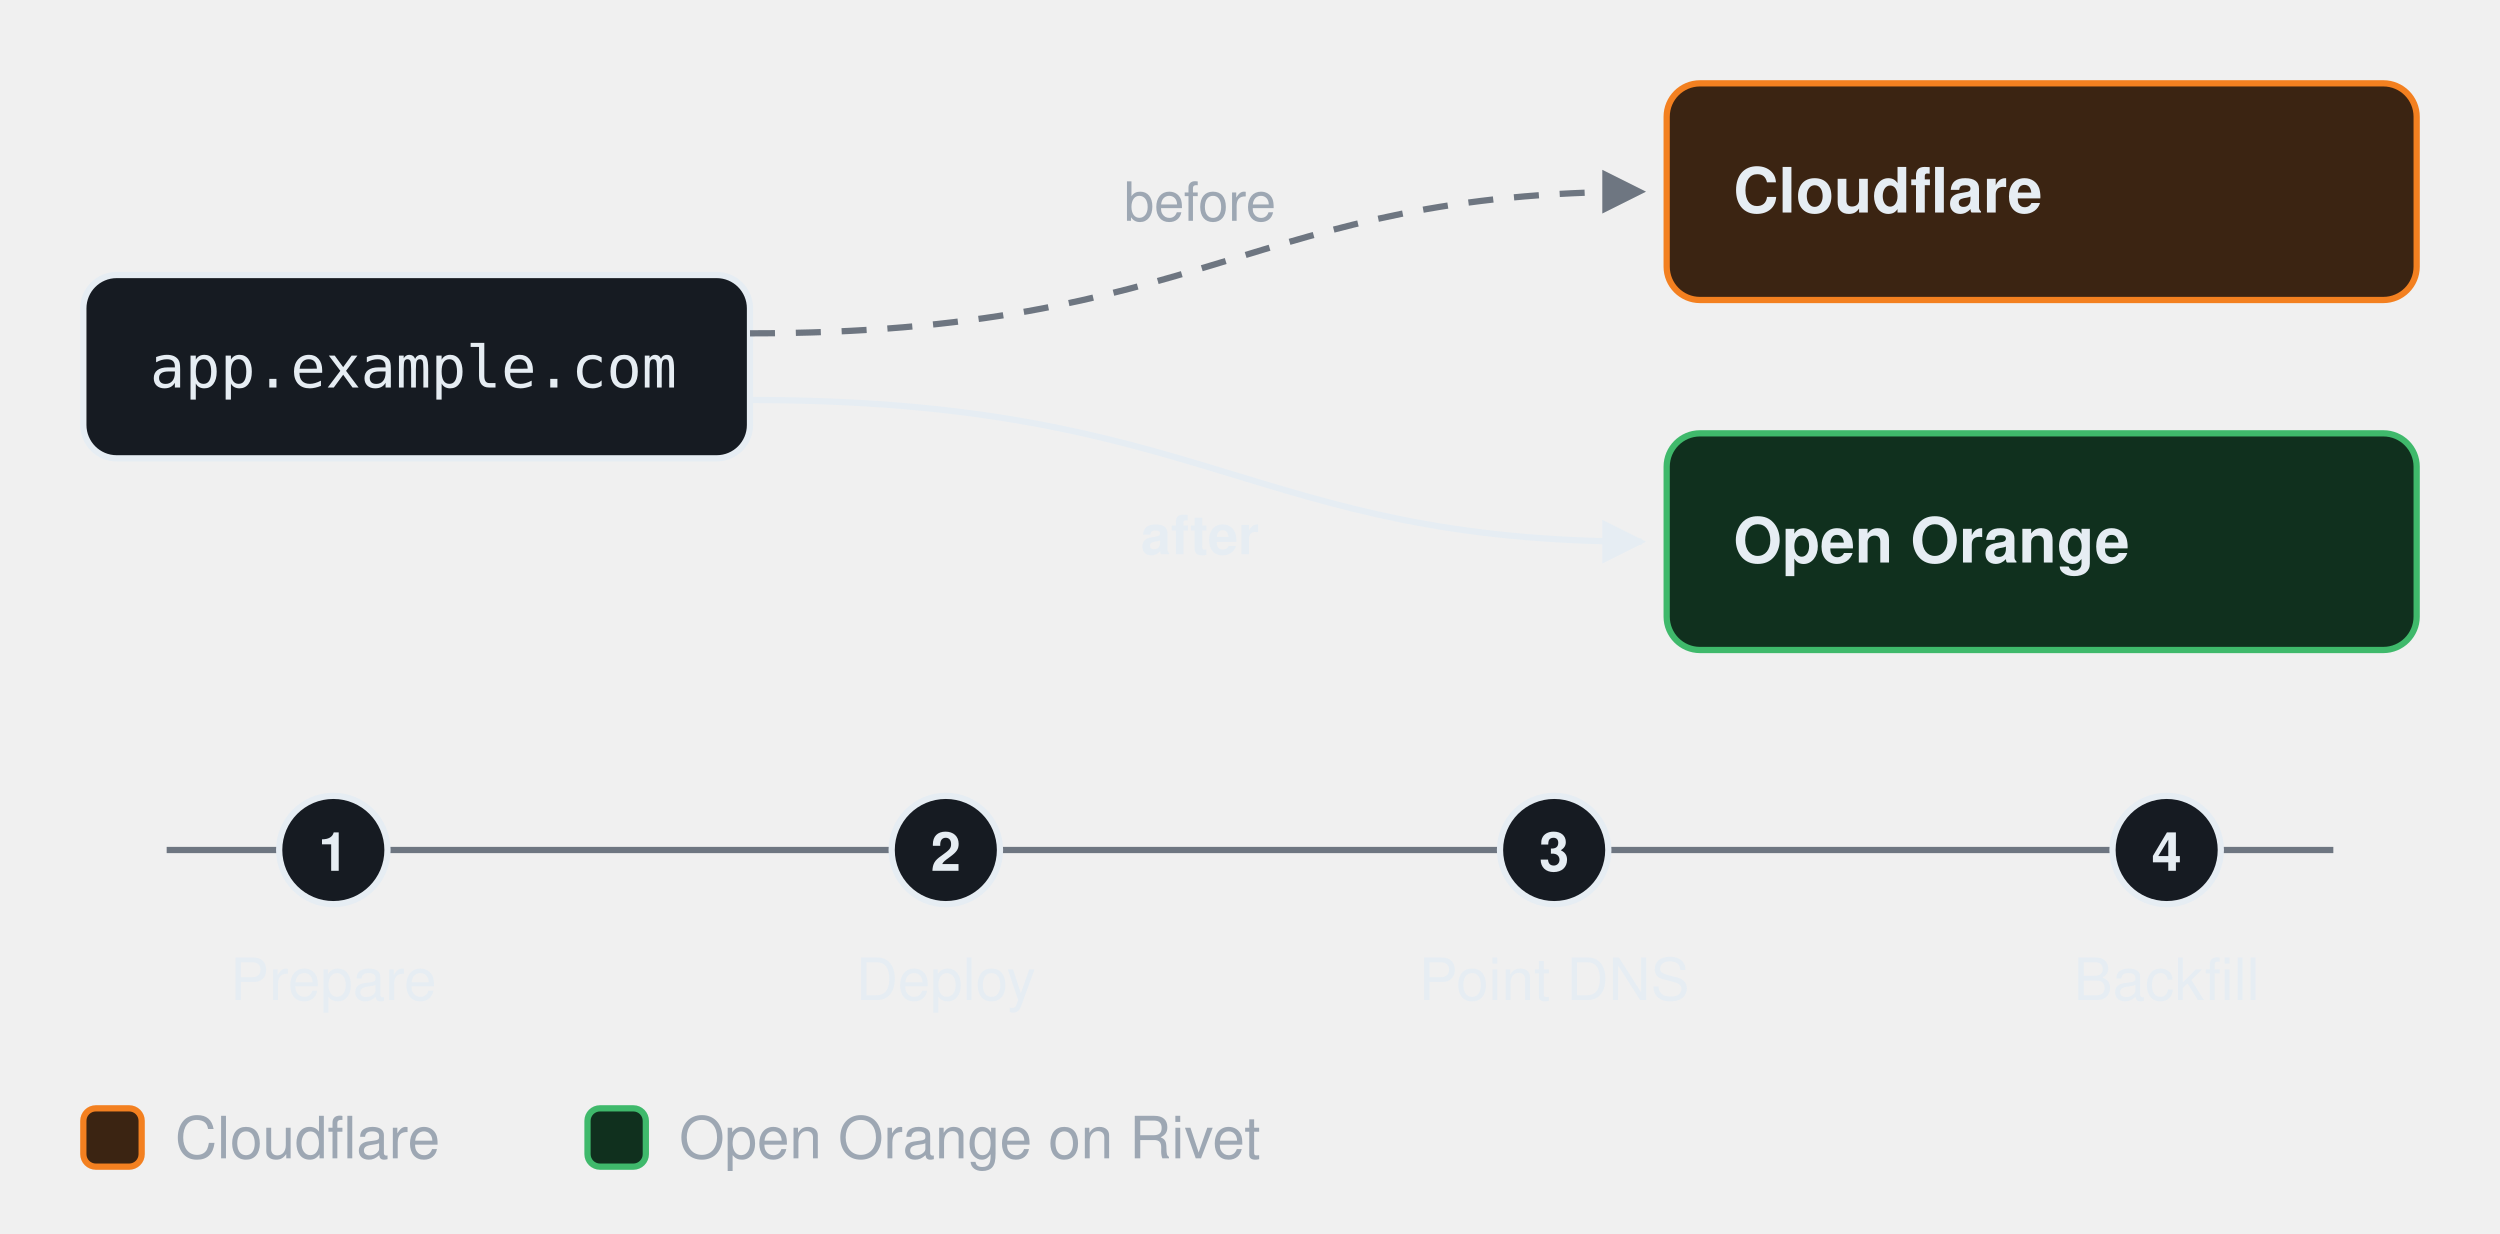
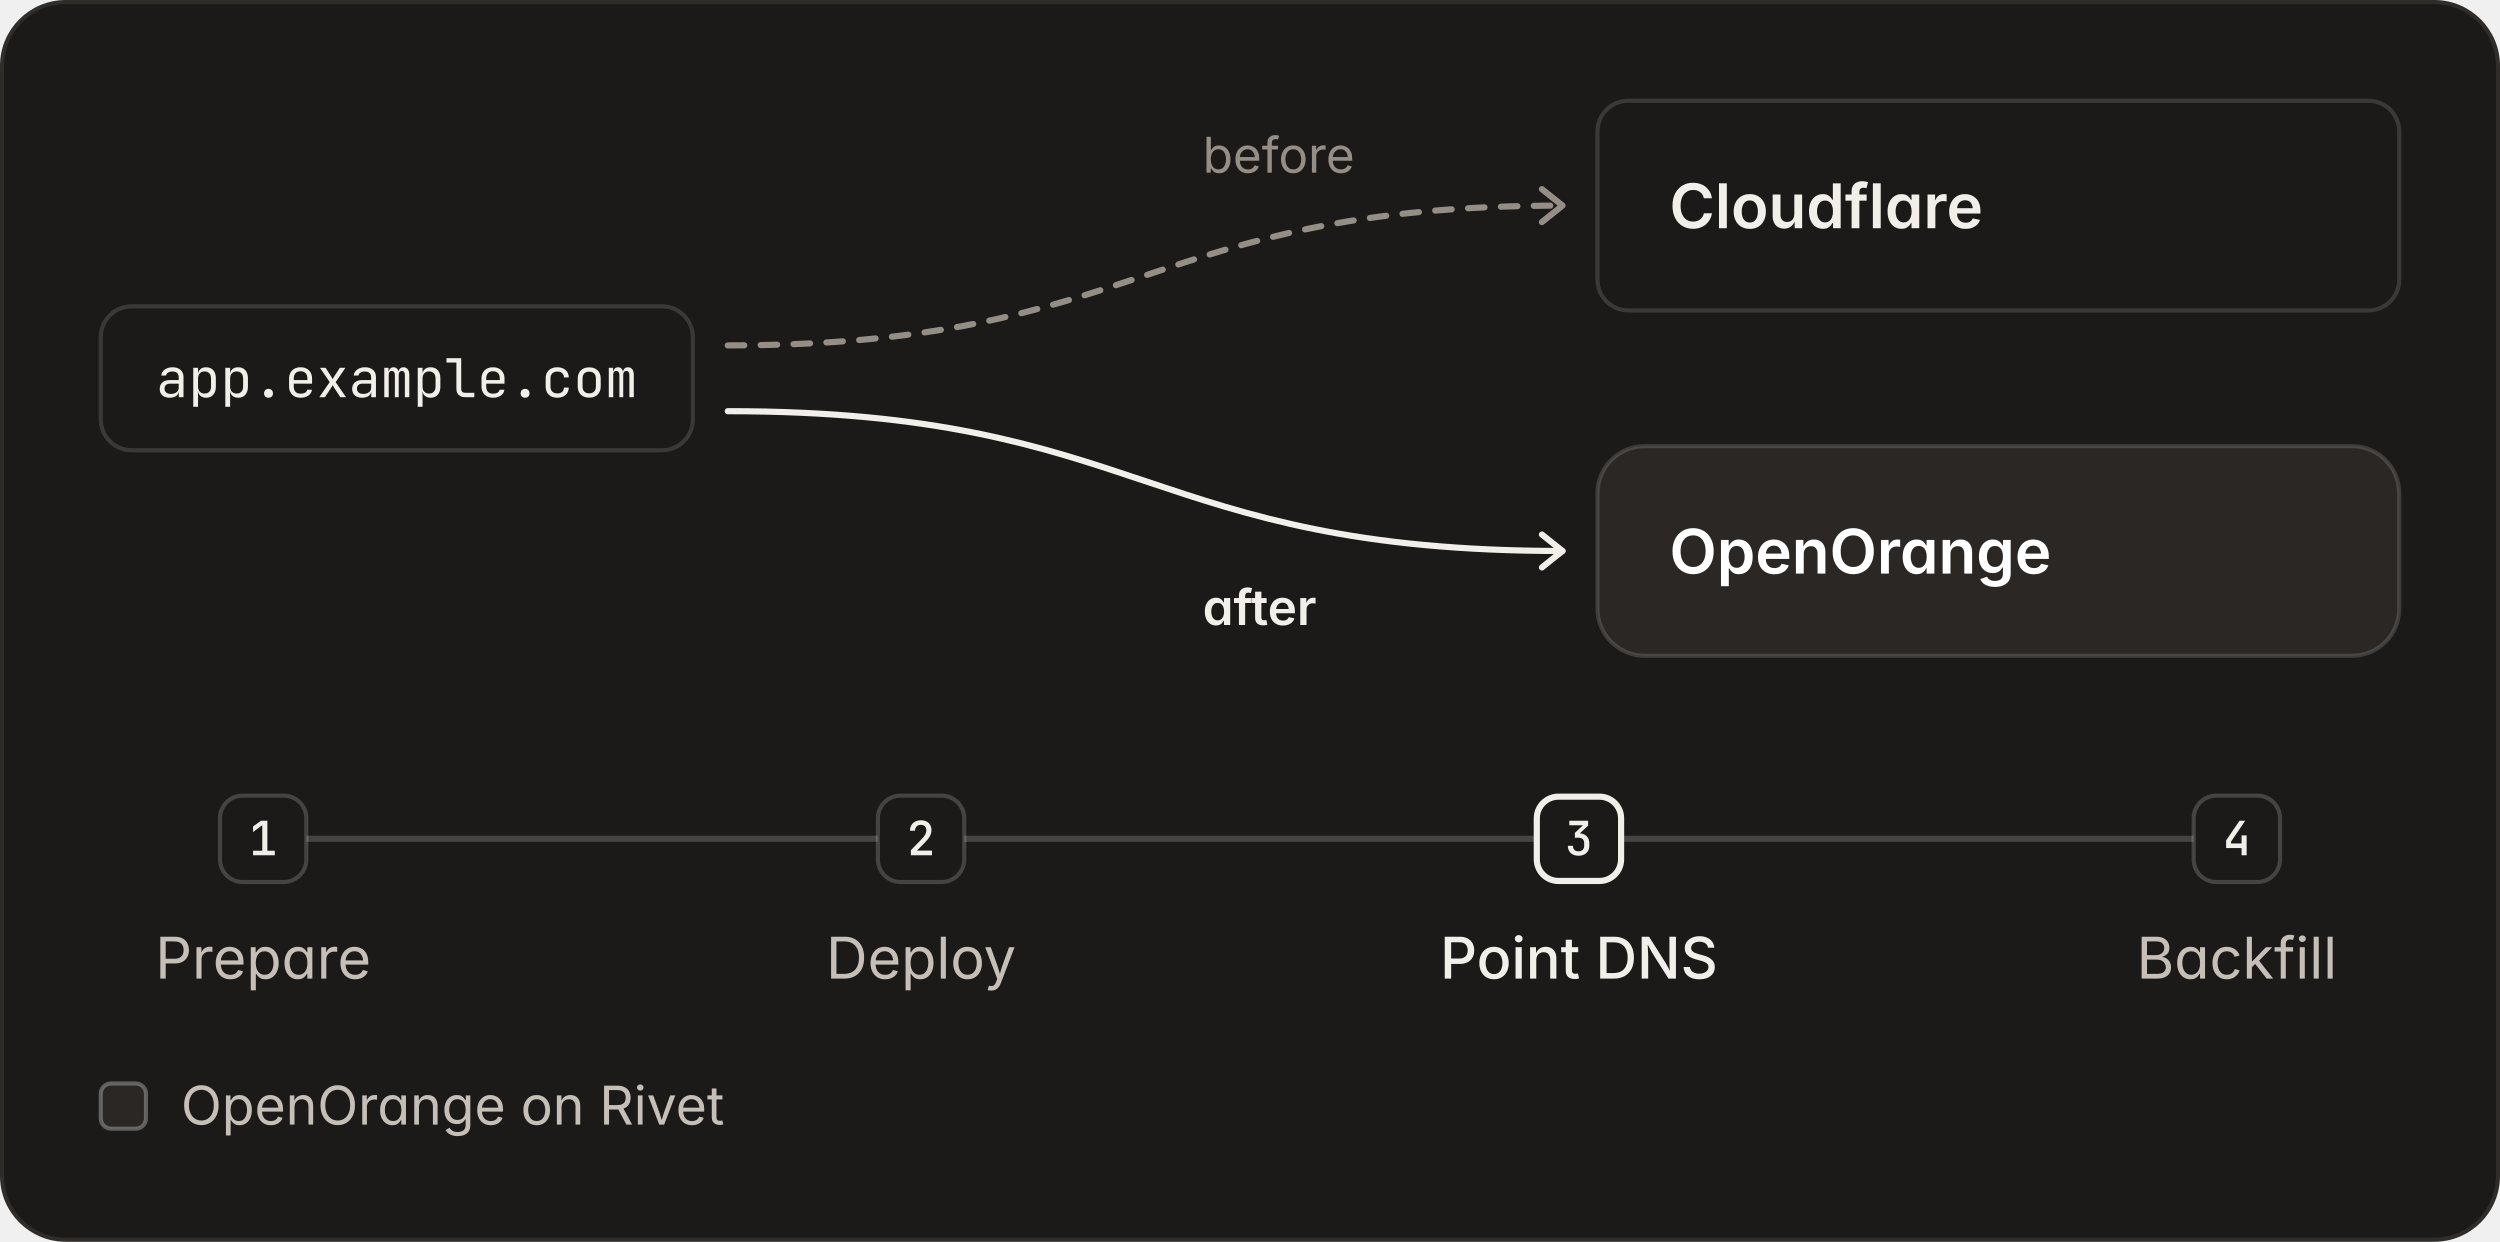
- <svg xmlns="http://www.w3.org/2000/svg" width="600" height="296" viewBox="0 0 600 296" role="img" aria-label="Prepare the Cloudflare Worker, deploy to Open Orange, point DNS at it, then run the backfill">
-   <style>
- .s{font-family:system-ui,-apple-system,"Segoe UI",Helvetica,Arial,sans-serif;fill:#E6EDF3}
- .m{font-family:ui-monospace,SFMono-Regular,Menlo,Consolas,monospace;fill:#E6EDF3}
- .mu{fill:#9DA7B3}
- .o{fill:#FFA45C}
- .g{fill:#6FD597}
- .b{font-weight:600}
- .cap{font-family:ui-monospace,SFMono-Regular,Menlo,Consolas,monospace;font-size:12px;font-weight:600;letter-spacing:.12em}
- </style>
+ <svg xmlns="http://www.w3.org/2000/svg" width="608" height="302" viewBox="0 0 608 302" role="img" aria-label="Prepare the Cloudflare Worker, deploy to OpenOrange, point DNS at it, then run the backfill">
  <defs>
-     <marker id="a" viewBox="0 0 10 10" refX="9" refY="5" markerWidth="7" markerHeight="7" orient="auto-start-reverse">
-       <path d="M0 0L10 5L0 10z" fill="#E6EDF3" />
-     </marker>
-     <marker id="af" viewBox="0 0 10 10" refX="9" refY="5" markerWidth="7" markerHeight="7" orient="auto-start-reverse">
-       <path d="M0 0L10 5L0 10z" fill="#6E7681" />
-     </marker>
+     <path id="g0" d="M252 10Q165 10 115 -34Q65 -79 65 -155Q65 -232 115 -276Q165 -320 250 -320L420 -320L420 -375Q420 -426 390 -454Q359 -481 303 -481Q254 -481 221 -460Q188 -440 183 -405L93 -405Q102 -476 160 -518Q218 -560 305 -560Q400 -560 455 -511Q510 -462 510 -378L510 0L422 0L422 -105L407 -105L422 -120Q422 -60 376 -25Q329 10 252 10ZM274 -61Q338 -61 379 -93Q420 -125 420 -175L420 -253L252 -253Q207 -253 181 -228Q155 -203 155 -160Q155 -114 186 -88Q218 -61 274 -61Z" />
+     <path id="g1" d="M92 180L92 -550L182 -550L182 -445L200 -445L182 -424Q182 -487 224 -524Q265 -560 333 -560Q416 -560 466 -506Q515 -451 515 -356L515 -195Q515 -132 492 -86Q470 -40 430 -15Q389 10 333 10Q266 10 224 -27Q182 -64 182 -126L200 -105L180 -105L182 20L182 180L92 180ZM303 -68Q360 -68 392 -102Q425 -136 425 -200L425 -350Q425 -414 392 -448Q360 -482 303 -482Q248 -482 215 -447Q182 -412 182 -350L182 -200Q182 -138 215 -103Q248 -68 303 -68Z" />
+     <path id="g2" d="M300 10Q262 10 240 -12Q217 -34 217 -71Q217 -110 240 -133Q262 -156 300 -156Q338 -156 360 -133Q383 -110 383 -71Q383 -34 360 -12Q338 10 300 10Z" />
+     <path id="g3" d="M300 10Q235 10 186 -16Q138 -42 112 -90Q85 -137 85 -200L85 -350Q85 -414 112 -461Q138 -508 186 -534Q235 -560 300 -560Q365 -560 414 -534Q462 -508 488 -461Q515 -414 515 -350L515 -253L173 -253L173 -200Q173 -135 206 -100Q239 -66 300 -66Q352 -66 384 -84Q416 -103 423 -140L513 -140Q504 -71 446 -30Q387 10 300 10ZM427 -313L427 -350Q427 -415 394 -450Q362 -485 300 -485Q239 -485 206 -450Q173 -415 173 -350L173 -321L434 -321L427 -313Z" />
+     <path id="g4" d="M50 0L245 -283L62 -550L168 -550L277 -380Q284 -369 290 -356Q297 -343 301 -335Q304 -343 310 -356Q317 -369 324 -380L434 -550L539 -550L356 -282L550 0L444 0L326 -180Q319 -191 312 -206Q306 -220 301 -229Q297 -220 290 -206Q282 -191 274 -180L155 0L50 0Z" />
+     <path id="g5" d="M66 0L66 -550L145 -550L145 -484L163 -484L149 -460Q149 -506 174 -533Q198 -560 240 -560Q286 -560 311 -526Q336 -492 336 -430L309 -484L351 -484L332 -460Q332 -506 358 -533Q383 -560 425 -560Q477 -560 506 -521Q534 -482 534 -418L534 0L451 0L451 -419Q451 -453 436 -472Q422 -491 394 -491Q367 -491 352 -472Q336 -454 336 -420L336 0L264 0L264 -419Q264 -454 248 -472Q233 -491 205 -491Q177 -491 163 -472Q149 -454 149 -420L149 0L66 0Z" />
+     <path id="g6" d="M375 0Q327 0 291 -19Q255 -38 235 -73Q215 -108 215 -155L215 -648L30 -648L30 -730L305 -730L305 -155Q305 -121 324 -102Q343 -82 375 -82L550 -82L550 0L375 0Z" />
+     <path id="g7" d="M304 10Q238 10 188 -15Q139 -40 112 -88Q85 -135 85 -200L85 -350Q85 -416 112 -463Q139 -510 188 -535Q238 -560 304 -560Q399 -560 457 -509Q515 -458 518 -370L428 -370Q425 -423 392 -452Q360 -480 304 -480Q245 -480 210 -446Q175 -413 175 -351L175 -200Q175 -138 210 -104Q245 -70 304 -70Q360 -70 392 -99Q425 -128 428 -180L518 -180Q515 -92 457 -41Q399 10 304 10Z" />
+     <path id="g8" d="M300 8Q234 8 186 -17Q138 -42 112 -90Q85 -137 85 -202L85 -348Q85 -414 112 -461Q138 -508 186 -533Q234 -558 300 -558Q366 -558 414 -533Q462 -508 488 -461Q515 -414 515 -349L515 -202Q515 -137 488 -90Q462 -42 414 -17Q366 8 300 8ZM300 -72Q359 -72 392 -105Q425 -138 425 -202L425 -348Q425 -412 392 -445Q359 -478 300 -478Q242 -478 208 -445Q175 -412 175 -348L175 -202Q175 -138 208 -105Q242 -72 300 -72Z" />
+     <path id="g9" d="M383 10Q288 10 212 -35Q137 -79 94 -163Q50 -246 50 -363Q50 -481 94 -565Q138 -648 213 -693Q288 -737 383 -737Q443 -737 495 -720Q547 -703 588 -671Q628 -638 655 -592Q681 -545 690 -485L558 -485Q552 -518 537 -543Q521 -568 498 -585Q475 -603 447 -612Q418 -620 385 -620Q326 -620 280 -590Q233 -561 207 -503Q181 -446 181 -363Q181 -280 208 -223Q234 -165 280 -136Q326 -107 385 -107Q418 -107 446 -116Q475 -125 498 -142Q521 -160 537 -185Q553 -210 559 -242L690 -242Q683 -190 658 -144Q634 -99 594 -64Q554 -29 501 -10Q448 10 383 10Z" />
+     <path id="g10" d="M194 -728L194 0L67 0L67 -728L194 -728Z" />
+     <path id="g11" d="M304 11Q225 11 166 -24Q107 -59 75 -123Q43 -186 43 -270Q43 -355 75 -419Q107 -482 166 -517Q225 -553 304 -553Q384 -553 443 -517Q501 -482 533 -419Q565 -355 565 -270Q565 -186 533 -123Q501 -59 443 -24Q384 11 304 11ZM304 -92Q349 -92 378 -116Q408 -140 422 -180Q436 -221 436 -271Q436 -321 422 -361Q408 -402 378 -426Q349 -450 304 -450Q260 -450 231 -426Q202 -402 187 -361Q173 -321 173 -271Q173 -221 187 -180Q202 -140 231 -116Q260 -92 304 -92Z" />
+     <path id="g12" d="M254 7Q198 7 156 -17Q114 -41 91 -87Q67 -133 67 -199L67 -546L194 -546L194 -218Q194 -163 223 -132Q251 -101 301 -101Q335 -101 361 -116Q388 -131 403 -159Q418 -187 418 -226L418 -546L545 -546L545 0L424 0L423 -135L432 -135Q410 -64 365 -28Q320 7 254 7Z" />
+     <path id="g13" d="M269 10Q204 10 153 -23Q102 -56 73 -119Q43 -182 43 -272Q43 -363 73 -426Q103 -488 154 -520Q205 -553 268 -553Q317 -553 348 -536Q379 -520 397 -498Q415 -475 425 -456L430 -456L430 -728L557 -728L557 0L433 0L433 -86L425 -86Q415 -67 396 -44Q378 -22 347 -6Q316 10 269 10ZM303 -94Q345 -94 373 -117Q402 -139 417 -179Q432 -219 432 -272Q432 -326 418 -365Q403 -405 374 -426Q345 -448 303 -448Q260 -448 231 -425Q202 -403 188 -363Q173 -323 173 -272Q173 -221 188 -181Q203 -141 232 -118Q261 -94 303 -94Z" />
+     <path id="g14" d="M354 -546L354 -446L10 -446L10 -546L354 -546ZM110 0L110 -598Q110 -653 133 -689Q155 -725 194 -743Q233 -762 279 -762Q313 -762 339 -756Q365 -751 377 -747L351 -648Q343 -651 331 -653Q319 -656 303 -656Q267 -656 252 -638Q236 -621 236 -588L236 0L110 0Z" />
+     <path id="g15" d="M268 10Q204 10 153 -23Q102 -56 73 -119Q43 -182 43 -272Q43 -363 74 -426Q104 -488 155 -520Q206 -553 269 -553Q317 -553 348 -537Q379 -521 397 -498Q415 -475 425 -456L431 -456L431 -546L557 -546L557 0L431 0L431 -86L425 -86Q415 -67 397 -44Q378 -22 347 -6Q316 10 268 10ZM304 -94Q345 -94 374 -117Q403 -139 418 -179Q433 -219 433 -272Q433 -326 418 -365Q403 -405 374 -426Q346 -448 304 -448Q261 -448 232 -426Q203 -403 188 -363Q173 -324 173 -272Q173 -221 188 -181Q203 -141 232 -118Q261 -94 304 -94Z" />
+     <path id="g16" d="M67 0L67 -546L190 -546L190 -455L196 -455Q211 -502 248 -528Q284 -553 331 -553Q342 -553 355 -552Q368 -551 377 -550L377 -433Q370 -435 352 -438Q334 -440 318 -440Q282 -440 254 -424Q226 -409 210 -383Q194 -356 194 -321L194 0L67 0Z" />
+     <path id="g17" d="M308 11Q226 11 167 -24Q107 -58 75 -121Q43 -184 43 -270Q43 -354 75 -417Q107 -481 164 -517Q222 -553 300 -553Q350 -553 395 -537Q440 -520 475 -487Q510 -453 530 -401Q550 -349 550 -277L550 -238L103 -238L103 -324L487 -324L427 -298Q427 -344 413 -379Q399 -414 371 -434Q343 -453 301 -453Q259 -453 230 -433Q200 -414 185 -381Q170 -348 170 -307L170 -248Q170 -196 187 -160Q205 -125 236 -107Q268 -89 310 -89Q338 -89 361 -97Q383 -104 400 -120Q416 -136 425 -159L542 -135Q529 -91 497 -58Q465 -26 417 -7Q369 11 308 11Z" />
+     <path id="g18" d="M385 10Q289 10 214 -35Q138 -79 94 -163Q50 -246 50 -363Q50 -481 94 -565Q138 -648 214 -693Q289 -737 385 -737Q480 -737 555 -693Q631 -648 674 -565Q718 -481 718 -363Q718 -246 674 -162Q631 -79 555 -35Q480 10 385 10ZM385 -107Q444 -107 490 -137Q535 -166 561 -223Q587 -281 587 -363Q587 -447 561 -504Q535 -562 490 -591Q444 -620 385 -620Q325 -620 279 -591Q234 -561 207 -504Q181 -447 181 -363Q181 -281 207 -223Q234 -166 279 -137Q325 -107 385 -107Z" />
+     <path id="g19" d="M67 204L67 -546L192 -546L192 -456L200 -456Q209 -475 227 -498Q245 -520 276 -536Q307 -553 356 -553Q419 -553 470 -520Q521 -488 551 -426Q581 -363 581 -272Q581 -182 552 -119Q522 -56 471 -23Q421 10 356 10Q309 10 278 -6Q247 -22 228 -44Q210 -67 200 -86L194 -86L194 204L67 204ZM321 -94Q364 -94 393 -118Q422 -141 436 -181Q451 -221 451 -272Q451 -323 436 -363Q422 -403 393 -425Q364 -448 321 -448Q279 -448 250 -426Q222 -405 207 -365Q192 -326 192 -272Q192 -219 207 -179Q222 -139 251 -117Q280 -94 321 -94Z" />
+     <path id="g20" d="M194 -320L194 0L67 0L67 -546L188 -546L189 -411L179 -411Q202 -482 247 -517Q291 -553 358 -553Q414 -553 456 -529Q498 -505 521 -459Q545 -413 545 -347L545 0L418 0L418 -328Q418 -382 389 -414Q361 -445 311 -445Q277 -445 251 -430Q224 -415 209 -387Q194 -360 194 -320Z" />
+     <path id="g21" d="M303 216Q237 216 189 199Q140 183 109 154Q78 125 64 89L172 51Q181 66 196 82Q211 98 237 109Q263 119 302 119Q361 119 397 92Q432 64 432 6L432 -98L422 -98Q412 -78 394 -57Q376 -36 346 -22Q315 -8 268 -8Q205 -8 154 -38Q103 -67 73 -127Q43 -186 43 -274Q43 -364 74 -426Q104 -488 155 -520Q206 -553 269 -553Q317 -553 349 -537Q380 -521 399 -498Q417 -475 427 -456L434 -456L434 -546L558 -546L558 2Q558 74 525 122Q492 169 434 193Q376 216 303 216ZM304 -108Q345 -108 374 -128Q403 -148 418 -186Q433 -223 433 -276Q433 -327 418 -366Q403 -405 374 -427Q346 -448 304 -448Q261 -448 232 -426Q203 -403 188 -364Q173 -325 173 -276Q173 -225 188 -188Q203 -150 232 -129Q261 -108 304 -108Z" />
+     <path id="g22" d="M331 12Q279 12 247 -6Q215 -24 198 -47Q181 -69 172 -84L162 -84L162 0L77 0L77 -728L165 -728L165 -458L172 -458Q181 -473 198 -495Q214 -518 246 -535Q277 -553 330 -553Q398 -553 450 -519Q502 -484 532 -421Q562 -358 562 -271Q562 -185 532 -121Q503 -58 451 -23Q399 12 331 12ZM317 -67Q369 -67 403 -94Q438 -122 455 -169Q472 -215 472 -272Q472 -329 455 -375Q438 -420 404 -447Q369 -474 317 -474Q267 -474 233 -449Q199 -423 181 -378Q164 -333 164 -272Q164 -212 182 -166Q199 -119 234 -93Q268 -67 317 -67Z" />
+     <path id="g23" d="M307 12Q228 12 170 -23Q113 -59 82 -122Q51 -185 51 -269Q51 -353 81 -417Q111 -480 167 -517Q222 -553 296 -553Q340 -553 382 -538Q424 -524 459 -492Q493 -460 514 -408Q534 -355 534 -280L534 -243L110 -243L110 -317L487 -317L446 -290Q446 -344 429 -385Q412 -427 379 -451Q346 -475 296 -475Q247 -475 212 -450Q177 -426 158 -387Q140 -349 140 -304L140 -255Q140 -194 161 -152Q182 -110 219 -88Q257 -66 307 -66Q339 -66 366 -76Q392 -85 411 -104Q430 -123 440 -150L525 -127Q513 -86 482 -55Q452 -23 407 -6Q363 12 307 12Z" />
+     <path id="g24" d="M331 -546L331 -471L10 -471L10 -546L331 -546ZM117 0L117 -619Q117 -666 139 -698Q162 -729 197 -746Q233 -762 272 -762Q304 -762 324 -757Q345 -751 354 -747L330 -672Q323 -674 312 -677Q301 -680 283 -680Q242 -680 224 -659Q205 -639 205 -599L205 0L117 0Z" />
+     <path id="g25" d="M299 12Q225 12 169 -23Q113 -59 82 -122Q51 -186 51 -270Q51 -355 82 -419Q113 -482 169 -518Q225 -553 299 -553Q374 -553 430 -518Q486 -482 518 -419Q549 -355 549 -270Q549 -186 518 -122Q486 -59 430 -23Q374 12 299 12ZM299 -67Q354 -67 390 -95Q426 -124 443 -170Q460 -216 460 -270Q460 -324 443 -370Q426 -417 390 -446Q354 -474 299 -474Q245 -474 209 -446Q174 -417 157 -371Q140 -324 140 -270Q140 -216 157 -170Q174 -124 209 -95Q245 -67 299 -67Z" />
+     <path id="g26" d="M77 0L77 -546L162 -546L162 -462L168 -462Q183 -503 222 -529Q261 -554 310 -554Q319 -554 333 -553Q346 -553 354 -552L354 -464Q350 -465 334 -467Q319 -469 301 -469Q262 -469 231 -452Q200 -436 183 -407Q165 -379 165 -342L165 0L77 0Z" />
+     <path id="g27" d="M320 -546L320 -446L10 -446L10 -546L320 -546ZM87 -676L214 -676L214 -154Q214 -124 227 -110Q240 -96 269 -96Q277 -96 292 -98Q306 -101 315 -102L335 -5Q314 2 292 5Q270 7 250 7Q171 7 129 -32Q87 -71 87 -143L87 -676Z" />
+     <path id="g28" d="M87 0L87 -96L281 -96L281 -636L86 -491L86 -608L253 -730L389 -730L389 -96L546 -96L546 0L87 0Z" />
+     <path id="g29" d="M88 0L88 -728L337 -728Q422 -728 477 -697Q532 -666 558 -613Q585 -561 585 -496Q585 -431 558 -378Q532 -326 477 -294Q422 -263 337 -263L161 -263L161 -345L333 -345Q391 -345 426 -365Q461 -384 477 -419Q493 -453 493 -496Q493 -539 477 -573Q461 -607 426 -626Q390 -646 332 -646L181 -646L181 0L88 0Z" />
+     <path id="g30" d="M77 204L77 -546L162 -546L162 -458L172 -458Q181 -473 198 -495Q214 -518 246 -535Q277 -553 330 -553Q398 -553 450 -519Q502 -484 532 -421Q562 -358 562 -271Q562 -185 532 -121Q503 -58 451 -23Q399 12 331 12Q279 12 247 -6Q215 -24 198 -47Q181 -69 172 -84L165 -84L165 204L77 204ZM317 -67Q369 -67 403 -94Q438 -122 455 -169Q472 -215 472 -272Q472 -329 455 -375Q438 -420 404 -447Q369 -474 317 -474Q267 -474 233 -449Q199 -423 181 -378Q164 -333 164 -272Q164 -212 182 -166Q199 -119 234 -93Q268 -67 317 -67Z" />
+     <path id="g31" d="M281 12Q214 12 162 -23Q110 -58 80 -121Q51 -185 51 -271Q51 -358 81 -421Q110 -484 163 -519Q215 -553 283 -553Q336 -553 367 -535Q398 -518 415 -496Q432 -473 440 -458L448 -458L448 -546L535 -546L535 0L448 0L448 -84L440 -84Q432 -69 414 -46Q397 -23 365 -6Q333 12 281 12ZM296 -67Q346 -67 380 -93Q414 -119 432 -166Q449 -212 449 -272Q449 -333 432 -378Q415 -423 380 -449Q346 -474 296 -474Q244 -474 209 -448Q175 -421 157 -375Q140 -330 140 -272Q140 -215 158 -169Q175 -122 210 -94Q245 -67 296 -67Z" />
+     <path id="g32" d="M85 0L85 -107L311 -340Q363 -394 388 -438Q412 -481 412 -524Q412 -580 382 -612Q351 -644 298 -644Q240 -644 207 -610Q173 -577 173 -519L65 -519Q67 -587 96 -637Q125 -686 177 -713Q229 -740 299 -740Q366 -740 416 -714Q466 -688 493 -641Q520 -594 520 -530Q520 -465 486 -403Q453 -341 377 -265L212 -98L531 -98L531 0L85 0Z" />
+     <path id="g33" d="M315 0L139 0L139 -82L309 -82Q398 -82 456 -116Q515 -150 543 -213Q572 -277 572 -365Q572 -453 544 -515Q515 -578 459 -612Q402 -646 318 -646L135 -646L135 -728L324 -728Q431 -728 506 -684Q582 -641 622 -559Q662 -478 662 -365Q662 -251 622 -170Q581 -88 503 -44Q426 0 315 0ZM181 -728L181 0L88 0L88 -728L181 -728Z" />
+     <path id="g34" d="M165 -728L165 0L77 0L77 -728L165 -728Z" />
+     <path id="g35" d="M68 198L91 122L100 124Q127 131 149 128Q171 125 188 106Q206 87 219 48L235 3L26 -546L123 -546L239 -222Q257 -171 270 -122Q283 -72 297 -25L265 -25Q279 -72 292 -122Q305 -172 323 -222L440 -546L536 -546L296 82Q279 125 256 153Q233 181 202 195Q171 208 133 208Q109 208 92 205Q75 201 68 198Z" />
+     <path id="g36" d="M291 10Q222 10 171 -16Q120 -42 93 -90Q65 -137 65 -200L173 -200Q173 -145 204 -114Q236 -83 292 -83Q349 -83 380 -115Q411 -147 411 -200L411 -254Q411 -310 380 -341Q349 -371 292 -371L214 -371L214 -473L384 -635L96 -635L96 -730L494 -730L494 -628L293 -439L293 -465Q397 -465 458 -408Q519 -351 519 -255L519 -200Q519 -137 491 -90Q463 -42 411 -16Q360 10 291 10Z" />
+     <path id="g37" d="M81 0L81 -728L341 -728Q425 -728 481 -696Q537 -665 565 -612Q593 -559 593 -491Q593 -424 565 -371Q537 -317 481 -286Q425 -255 340 -255L162 -255L162 -349L329 -349Q383 -349 416 -368Q450 -386 465 -418Q480 -451 480 -491Q480 -532 465 -564Q450 -596 416 -614Q383 -632 329 -632L192 -632L192 0L81 0Z" />
+     <path id="g38" d="M302 11Q225 11 168 -24Q110 -59 79 -122Q47 -186 47 -270Q47 -355 79 -419Q110 -482 168 -518Q225 -553 302 -553Q379 -553 436 -518Q494 -482 525 -419Q557 -355 557 -270Q557 -186 525 -122Q494 -59 436 -24Q379 11 302 11ZM302 -79Q352 -79 384 -106Q417 -132 432 -175Q448 -218 448 -270Q448 -322 432 -366Q417 -409 384 -436Q352 -462 302 -462Q252 -462 220 -436Q188 -409 172 -366Q156 -323 156 -270Q156 -218 172 -175Q188 -132 220 -106Q252 -79 302 -79Z" />
+     <path id="g39" d="M72 0L72 -546L180 -546L180 0L72 0ZM126 -629Q99 -629 79 -648Q59 -667 59 -693Q59 -720 79 -738Q99 -757 126 -757Q154 -757 174 -738Q194 -720 194 -693Q194 -667 174 -648Q154 -629 126 -629Z" />
+     <path id="g40" d="M180 -323L180 0L72 0L72 -546L175 -546L176 -412L165 -412Q188 -485 234 -519Q279 -553 344 -553Q399 -553 441 -529Q483 -506 506 -460Q529 -414 529 -347L529 0L422 0L422 -333Q422 -392 391 -426Q360 -459 307 -459Q270 -459 242 -443Q213 -427 196 -397Q180 -367 180 -323Z" />
+     <path id="g41" d="M306 -546L306 -459L10 -459L10 -546L306 -546ZM90 -676L197 -676L197 -148Q197 -115 211 -99Q225 -84 256 -84Q265 -84 278 -86Q292 -88 302 -90L321 -4Q304 2 284 5Q265 7 246 7Q171 7 130 -31Q90 -69 90 -139L90 -676Z" />
+     <path id="g42" d="M317 0L137 0L137 -97L311 -97Q394 -97 448 -128Q503 -159 530 -219Q558 -279 558 -365Q558 -450 530 -509Q503 -569 450 -599Q397 -630 317 -630L133 -630L133 -728L324 -728Q432 -728 508 -684Q585 -641 626 -559Q667 -478 667 -365Q667 -251 626 -169Q584 -88 506 -44Q428 0 317 0ZM192 -728L192 0L81 0L81 -728L192 -728Z" />
+     <path id="g43" d="M81 0L81 -728L209 -728L483 -295Q496 -273 513 -243Q531 -213 550 -176Q569 -139 587 -95L574 -95Q570 -136 567 -177Q565 -218 564 -253Q563 -289 563 -314L563 -728L676 -728L676 0L547 0L301 -387Q282 -419 263 -451Q244 -483 221 -525Q199 -568 166 -628L184 -628Q186 -575 188 -528Q191 -481 192 -445Q194 -410 194 -388L194 0L81 0Z" />
+     <path id="g44" d="M325 12Q243 12 183 -14Q123 -40 89 -88Q55 -136 52 -202L163 -202Q167 -163 189 -137Q212 -111 247 -98Q283 -85 324 -85Q370 -85 406 -100Q443 -114 463 -141Q484 -168 484 -202Q484 -234 466 -255Q448 -275 417 -288Q386 -302 346 -312L261 -335Q172 -359 122 -406Q72 -453 72 -528Q72 -591 106 -638Q140 -685 198 -711Q256 -737 330 -737Q404 -737 461 -711Q518 -685 550 -640Q583 -594 585 -536L476 -536Q470 -586 430 -613Q389 -641 327 -641Q283 -641 251 -627Q218 -613 201 -589Q183 -565 183 -534Q183 -500 204 -478Q225 -457 256 -445Q286 -432 314 -425L385 -406Q419 -398 456 -383Q493 -368 524 -344Q556 -320 575 -285Q594 -250 594 -201Q594 -139 563 -91Q531 -43 471 -15Q410 12 325 12Z" />
+     <path id="g45" d="M400 0L400 -152L73 -152L73 -314L357 -730L477 -730L177 -288L177 -249L400 -249L400 -420L507 -420L507 0L400 0Z" />
+     <path id="g46" d="M88 0L88 -728L346 -728Q422 -728 471 -701Q521 -675 545 -632Q569 -588 569 -535Q569 -488 553 -457Q536 -427 509 -409Q482 -391 450 -382L450 -375Q484 -373 518 -352Q552 -330 575 -291Q598 -251 598 -194Q598 -139 573 -95Q547 -51 494 -26Q440 0 354 0L88 0ZM181 -82L352 -82Q437 -82 472 -115Q508 -147 508 -195Q508 -231 490 -262Q471 -293 437 -312Q403 -330 356 -330L181 -330L181 -82ZM181 -408L341 -408Q380 -408 412 -424Q443 -439 462 -467Q480 -495 480 -533Q480 -580 448 -613Q415 -646 344 -646L181 -646L181 -408Z" />
+     <path id="g47" d="M299 12Q225 12 169 -23Q113 -59 82 -122Q51 -186 51 -270Q51 -355 82 -419Q113 -482 169 -518Q225 -553 299 -553Q339 -553 374 -542Q409 -532 438 -513Q467 -494 488 -466Q509 -438 521 -402L436 -378Q430 -399 418 -417Q406 -434 388 -447Q371 -460 349 -467Q326 -474 299 -474Q245 -474 209 -446Q174 -417 157 -371Q140 -324 140 -270Q140 -216 157 -170Q174 -124 209 -95Q245 -67 299 -67Q327 -67 350 -74Q373 -82 390 -95Q408 -108 420 -127Q433 -146 438 -167L522 -144Q512 -107 490 -78Q469 -50 440 -30Q411 -9 375 1Q339 12 299 12Z" />
+     <path id="g48" d="M160 -196L160 -305L176 -305L409 -546L518 -546L266 -287L256 -287L160 -196ZM77 0L77 -728L165 -728L165 0L77 0ZM422 0L213 -267L276 -329L535 0L422 0Z" />
+     <path id="g49" d="M77 0L77 -546L165 -546L165 0L77 0ZM122 -635Q97 -635 79 -652Q61 -669 61 -693Q61 -718 79 -735Q97 -751 122 -751Q147 -751 165 -735Q183 -718 183 -693Q183 -669 165 -652Q147 -635 122 -635Z" />
+     <path id="g50" d="M383 10Q290 10 217 -35Q144 -81 102 -164Q60 -248 60 -363Q60 -479 102 -563Q144 -646 217 -692Q290 -737 383 -737Q476 -737 549 -692Q622 -646 663 -563Q705 -479 705 -363Q705 -248 663 -164Q622 -81 549 -35Q476 10 383 10ZM383 -76Q448 -76 500 -109Q553 -142 584 -206Q615 -271 615 -363Q615 -457 584 -521Q553 -585 500 -618Q448 -651 383 -651Q317 -651 265 -618Q212 -585 181 -521Q150 -457 150 -363Q150 -271 181 -207Q212 -143 265 -109Q317 -76 383 -76Z" />
+     <path id="g51" d="M165 -327L165 0L77 0L77 -546L162 -546L162 -414L150 -414Q175 -489 221 -521Q267 -553 329 -553Q384 -553 426 -530Q467 -507 490 -462Q514 -416 514 -347L514 0L426 0L426 -339Q426 -402 393 -438Q360 -474 303 -474Q264 -474 232 -457Q201 -439 183 -407Q165 -374 165 -327Z" />
+     <path id="g52" d="M298 216Q238 216 194 200Q149 185 120 160Q91 134 74 104L145 59Q157 74 174 93Q191 112 221 126Q250 139 298 139Q364 139 406 108Q448 77 448 9L448 -100L440 -100Q431 -84 414 -63Q397 -42 365 -25Q334 -9 281 -9Q216 -9 164 -40Q111 -71 81 -130Q51 -190 51 -275Q51 -360 81 -422Q110 -484 163 -519Q215 -553 283 -553Q336 -553 367 -535Q399 -518 416 -496Q433 -473 442 -458L451 -458L451 -546L536 -546L536 14Q536 84 504 129Q473 174 419 195Q365 216 298 216ZM296 -87Q346 -87 380 -110Q414 -132 432 -175Q449 -218 449 -277Q449 -335 432 -380Q415 -424 380 -449Q346 -474 296 -474Q244 -474 209 -448Q175 -421 157 -376Q140 -332 140 -277Q140 -221 158 -178Q175 -135 210 -111Q245 -87 296 -87Z" />
+     <path id="g53" d="M88 0L88 -728L337 -728Q422 -728 477 -698Q532 -669 558 -619Q585 -568 585 -503Q585 -438 558 -388Q532 -338 477 -310Q422 -282 337 -282L140 -282L140 -365L333 -365Q391 -365 426 -382Q460 -398 477 -429Q493 -460 493 -503Q493 -546 477 -578Q460 -610 425 -628Q390 -646 332 -646L181 -646L181 0L88 0ZM506 0L330 -328L435 -328L613 0L506 0Z" />
+     <path id="g54" d="M235 0L26 -546L123 -546L239 -222Q257 -172 270 -122Q283 -72 297 -25L265 -25Q279 -72 292 -122Q305 -172 323 -222L439 -546L536 -546L327 0L235 0Z" />
+     <path id="g55" d="M292 -546L292 -471L10 -471L10 -546L292 -546ZM92 -676L180 -676L180 -142Q180 -105 195 -88Q209 -71 244 -71Q252 -71 265 -73Q278 -75 289 -77L307 -3Q293 2 276 4Q259 7 242 7Q171 7 131 -31Q92 -68 92 -135L92 -676Z" />
  </defs>
-   <rect x="20" y="66" width="160" height="44" rx="8" fill="#161B22" stroke="#E6EDF3" stroke-width="1.5" />
-   <text class="m" x="36" y="93" font-size="14" text-anchor="start">app.example.com</text>
-   <rect x="400" y="20" width="180" height="52" rx="8" fill="#3B2412" stroke="#F38020" stroke-width="1.5" />
-   <text class="s b" x="416" y="51" font-size="15" text-anchor="start">Cloudflare</text>
-   <rect x="400" y="104" width="180" height="52" rx="8" fill="#10301E" stroke="#3FB96B" stroke-width="1.5" />
-   <text class="s b" x="416" y="135" font-size="15" text-anchor="start">Open Orange</text>
-   <path d="M180 80 C 290 80, 300 46, 394 46" fill="none" stroke="#6E7681" stroke-width="1.5" stroke-dasharray="6 5" marker-end="url(#af)" />
-   <text class="s mu" x="288" y="53" font-size="13" text-anchor="middle">before</text>
-   <path d="M180 96 C 290 96, 300 130, 394 130" fill="none" stroke="#E6EDF3" stroke-width="1.5" marker-end="url(#a)" />
-   <text class="s b" x="288" y="133" font-size="13" text-anchor="middle">after</text>
-   <line x1="40" y1="204" x2="560" y2="204" stroke="#6E7681" stroke-width="1.5" />
-   <circle cx="80" cy="204" r="13" fill="#161B22" stroke="#E6EDF3" stroke-width="1.5" />
-   <text class="s b" x="80" y="209" font-size="13" text-anchor="middle">1</text>
-   <text class="s" x="80" y="240" font-size="14" text-anchor="middle">Prepare</text>
-   <circle cx="227" cy="204" r="13" fill="#161B22" stroke="#E6EDF3" stroke-width="1.5" />
-   <text class="s b" x="227" y="209" font-size="13" text-anchor="middle">2</text>
-   <text class="s" x="227" y="240" font-size="14" text-anchor="middle">Deploy</text>
-   <circle cx="373" cy="204" r="13" fill="#161B22" stroke="#E6EDF3" stroke-width="1.5" />
-   <text class="s b" x="373" y="209" font-size="13" text-anchor="middle">3</text>
-   <text class="s" x="373" y="240" font-size="14" text-anchor="middle">Point DNS</text>
-   <circle cx="520" cy="204" r="13" fill="#161B22" stroke="#E6EDF3" stroke-width="1.5" />
-   <text class="s b" x="520" y="209" font-size="13" text-anchor="middle">4</text>
-   <text class="s" x="520" y="240" font-size="14" text-anchor="middle">Backfill</text>
-   <rect x="20" y="266" width="14" height="14" rx="3" fill="#3B2412" stroke="#F38020" stroke-width="1.5" />
-   <text class="s mu" x="42" y="278" font-size="14" text-anchor="start">Cloudflare</text>
-   <rect x="141" y="266" width="14" height="14" rx="3" fill="#10301E" stroke="#3FB96B" stroke-width="1.5" />
-   <text class="s mu" x="163" y="278" font-size="14" text-anchor="start">Open Orange on Rivet</text>
+   <rect x="0.5" y="0.5" width="607" height="301" rx="15.5" fill="#1b1a18" stroke="#2f2c29" stroke-width="1" />
+   <rect x="24.5" y="74.5" width="144" height="35" rx="7.5" fill="#1b1a18" stroke="#f2efeb" stroke-opacity="0.15" stroke-width="1" />
+   <g fill="#f2efeb" transform="translate(38 96.6) scale(0.013)">
+     <use href="#g0" />
+     <use href="#g1" x="600" />
+     <use href="#g1" x="1200" />
+     <use href="#g2" x="1800" />
+     <use href="#g3" x="2400" />
+     <use href="#g4" x="3000" />
+     <use href="#g0" x="3600" />
+     <use href="#g5" x="4200" />
+     <use href="#g1" x="4800" />
+     <use href="#g6" x="5400" />
+     <use href="#g3" x="6000" />
+     <use href="#g2" x="6600" />
+     <use href="#g7" x="7200" />
+     <use href="#g8" x="7800" />
+     <use href="#g5" x="8400" />
+   </g>
+   <rect x="388.5" y="24.5" width="195" height="51" rx="7.5" fill="#1b1a18" stroke="#f2efeb" stroke-opacity="0.15" stroke-width="1" />
+   <g fill="#f2efeb" transform="translate(406 55.5) scale(0.015)">
+     <use href="#g9" />
+     <use href="#g10" x="737" />
+     <use href="#g11" x="999" />
+     <use href="#g12" x="1607" />
+     <use href="#g13" x="2220" />
+     <use href="#g14" x="2844" />
+     <use href="#g10" x="3232" />
+     <use href="#g15" x="3494" />
+     <use href="#g16" x="4118" />
+     <use href="#g17" x="4493" />
+   </g>
+   <rect x="388.5" y="108.5" width="195" height="51" rx="11.5" fill="#2a2725" stroke="#ffffff" stroke-opacity="0.15" stroke-width="1" />
+   <g fill="#ffffff" transform="translate(406 139.5) scale(0.015)">
+     <use href="#g18" />
+     <use href="#g19" x="769" />
+     <use href="#g17" x="1393" />
+     <use href="#g20" x="1984" />
+     <use href="#g18" x="2596" />
+     <use href="#g16" x="3364" />
+     <use href="#g15" x="3739" />
+     <use href="#g20" x="4363" />
+     <use href="#g21" x="4975" />
+     <use href="#g17" x="5601" />
+   </g>
+   <path d="M177 84C278.5 84 278.5 50 380 50" fill="none" stroke="#958e87" stroke-width="1.5" stroke-linecap="round" stroke-dasharray="4 4" />
+   <path d="M375 54L380 50L375 46" fill="none" stroke="#958e87" stroke-width="1.5" stroke-linecap="round" stroke-linejoin="round" />
+   <path d="M177 100C278.5 100 278.5 134 380 134" fill="none" stroke="#f2efeb" stroke-width="1.5" stroke-linecap="round" />
+   <path d="M375 138L380 134L375 130" fill="none" stroke="#f2efeb" stroke-width="1.5" stroke-linecap="round" stroke-linejoin="round" />
+   <g fill="#958e87" transform="translate(292.5 42) scale(0.012)">
+     <use href="#g22" />
+     <use href="#g23" x="612" />
+     <use href="#g24" x="1195" />
+     <use href="#g25" x="1536" />
+     <use href="#g26" x="2136" />
+     <use href="#g23" x="2496" />
+   </g>
+   <g fill="#f2efeb" transform="translate(292.5 152) scale(0.012)">
+     <use href="#g15" />
+     <use href="#g14" x="624" />
+     <use href="#g27" x="975" />
+     <use href="#g17" x="1318" />
+     <use href="#g16" x="1910" />
+   </g>
+   <path d="M64 204L544 204" fill="none" stroke="#f2efeb" stroke-opacity="0.2" stroke-width="1.5" />
+   <rect x="53.5" y="193.5" width="21" height="21" rx="5.5" fill="#1b1a18" stroke="#f2efeb" stroke-opacity="0.2" stroke-width="1" />
+   <g fill="#f2efeb" transform="translate(60.55 208) scale(0.0115)">
+     <use href="#g28" />
+   </g>
+   <g fill="#c5bfb8" transform="translate(37.76 238) scale(0.014)">
+     <use href="#g29" />
+     <use href="#g26" x="639" />
+     <use href="#g23" x="999" />
+     <use href="#g30" x="1582" />
+     <use href="#g31" x="2194" />
+     <use href="#g26" x="2806" />
+     <use href="#g23" x="3166" />
+   </g>
+   <rect x="213.5" y="193.5" width="21" height="21" rx="5.5" fill="#1b1a18" stroke="#f2efeb" stroke-opacity="0.2" stroke-width="1" />
+   <g fill="#f2efeb" transform="translate(220.55 208) scale(0.0115)">
+     <use href="#g32" />
+   </g>
+   <g fill="#c5bfb8" transform="translate(200.89 238) scale(0.014)">
+     <use href="#g33" />
+     <use href="#g23" x="722" />
+     <use href="#g30" x="1305" />
+     <use href="#g34" x="1917" />
+     <use href="#g25" x="2159" />
+     <use href="#g35" x="2739" />
+   </g>
+   <rect x="373.75" y="193.75" width="20.5" height="20.5" rx="5.25" fill="#1b1a18" stroke="#f2efeb" stroke-width="1.5" />
+   <g fill="#f2efeb" transform="translate(380.55 208) scale(0.0115)">
+     <use href="#g36" />
+   </g>
+   <g fill="#f2efeb" transform="translate(350.23 238) scale(0.014)">
+     <use href="#g37" />
+     <use href="#g38" x="635" />
+     <use href="#g39" x="1239" />
+     <use href="#g40" x="1491" />
+     <use href="#g41" x="2093" />
+     <use href="#g42" x="2700" />
+     <use href="#g43" x="3421" />
+     <use href="#g44" x="4178" />
+   </g>
+   <rect x="533.5" y="193.5" width="21" height="21" rx="5.5" fill="#1b1a18" stroke="#f2efeb" stroke-opacity="0.2" stroke-width="1" />
+   <g fill="#f2efeb" transform="translate(540.55 208) scale(0.0115)">
+     <use href="#g45" />
+   </g>
+   <g fill="#c5bfb8" transform="translate(519.62 238) scale(0.014)">
+     <use href="#g46" />
+     <use href="#g31" x="654" />
+     <use href="#g47" x="1267" />
+     <use href="#g48" x="1838" />
+     <use href="#g24" x="2387" />
+     <use href="#g49" x="2757" />
+     <use href="#g34" x="2999" />
+     <use href="#g34" x="3241" />
+   </g>
+   <rect x="24.5" y="263.5" width="11" height="11" rx="2.5" fill="#2a2725" stroke="#ffffff" stroke-opacity="0.3" stroke-width="1" />
+   <g fill="#c5bfb8" transform="translate(44 273.5) scale(0.013)">
+     <use href="#g50" />
+     <use href="#g30" x="765" />
+     <use href="#g23" x="1377" />
+     <use href="#g51" x="1960" />
+     <use href="#g50" x="2551" />
+     <use href="#g26" x="3315" />
+     <use href="#g31" x="3675" />
+     <use href="#g51" x="4288" />
+     <use href="#g52" x="4878" />
+     <use href="#g23" x="5492" />
+     <use href="#g25" x="6356" />
+     <use href="#g51" x="6956" />
+     <use href="#g53" x="7828" />
+     <use href="#g49" x="8471" />
+     <use href="#g54" x="8713" />
+     <use href="#g23" x="9256" />
+     <use href="#g55" x="9839" />
+   </g>
</svg>
